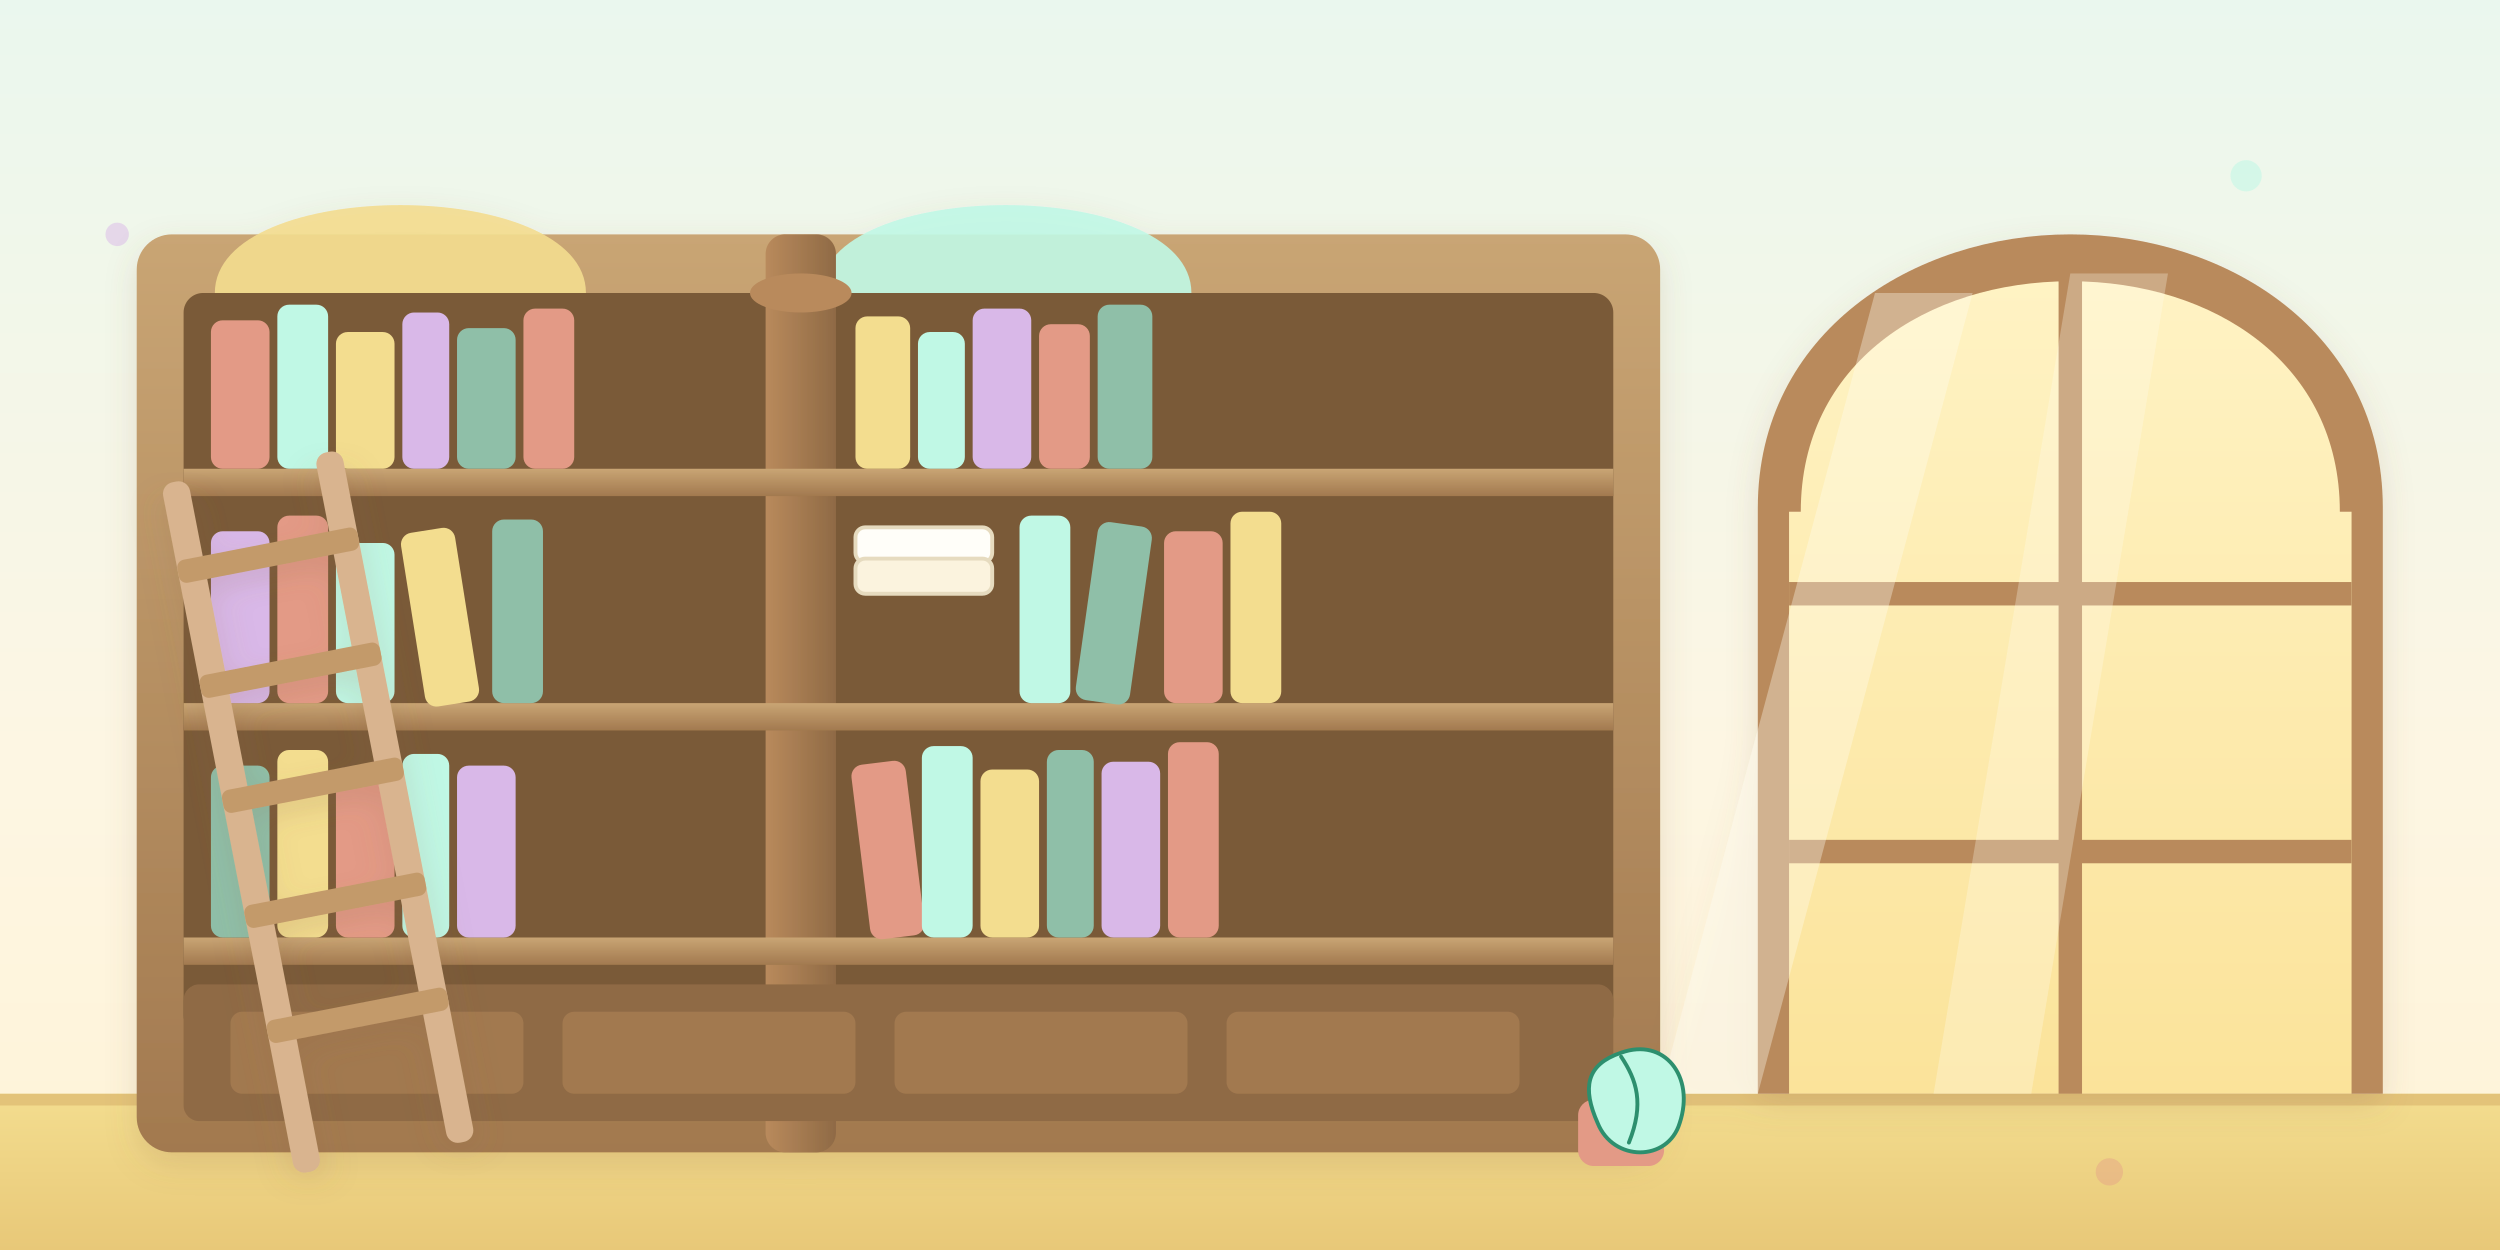
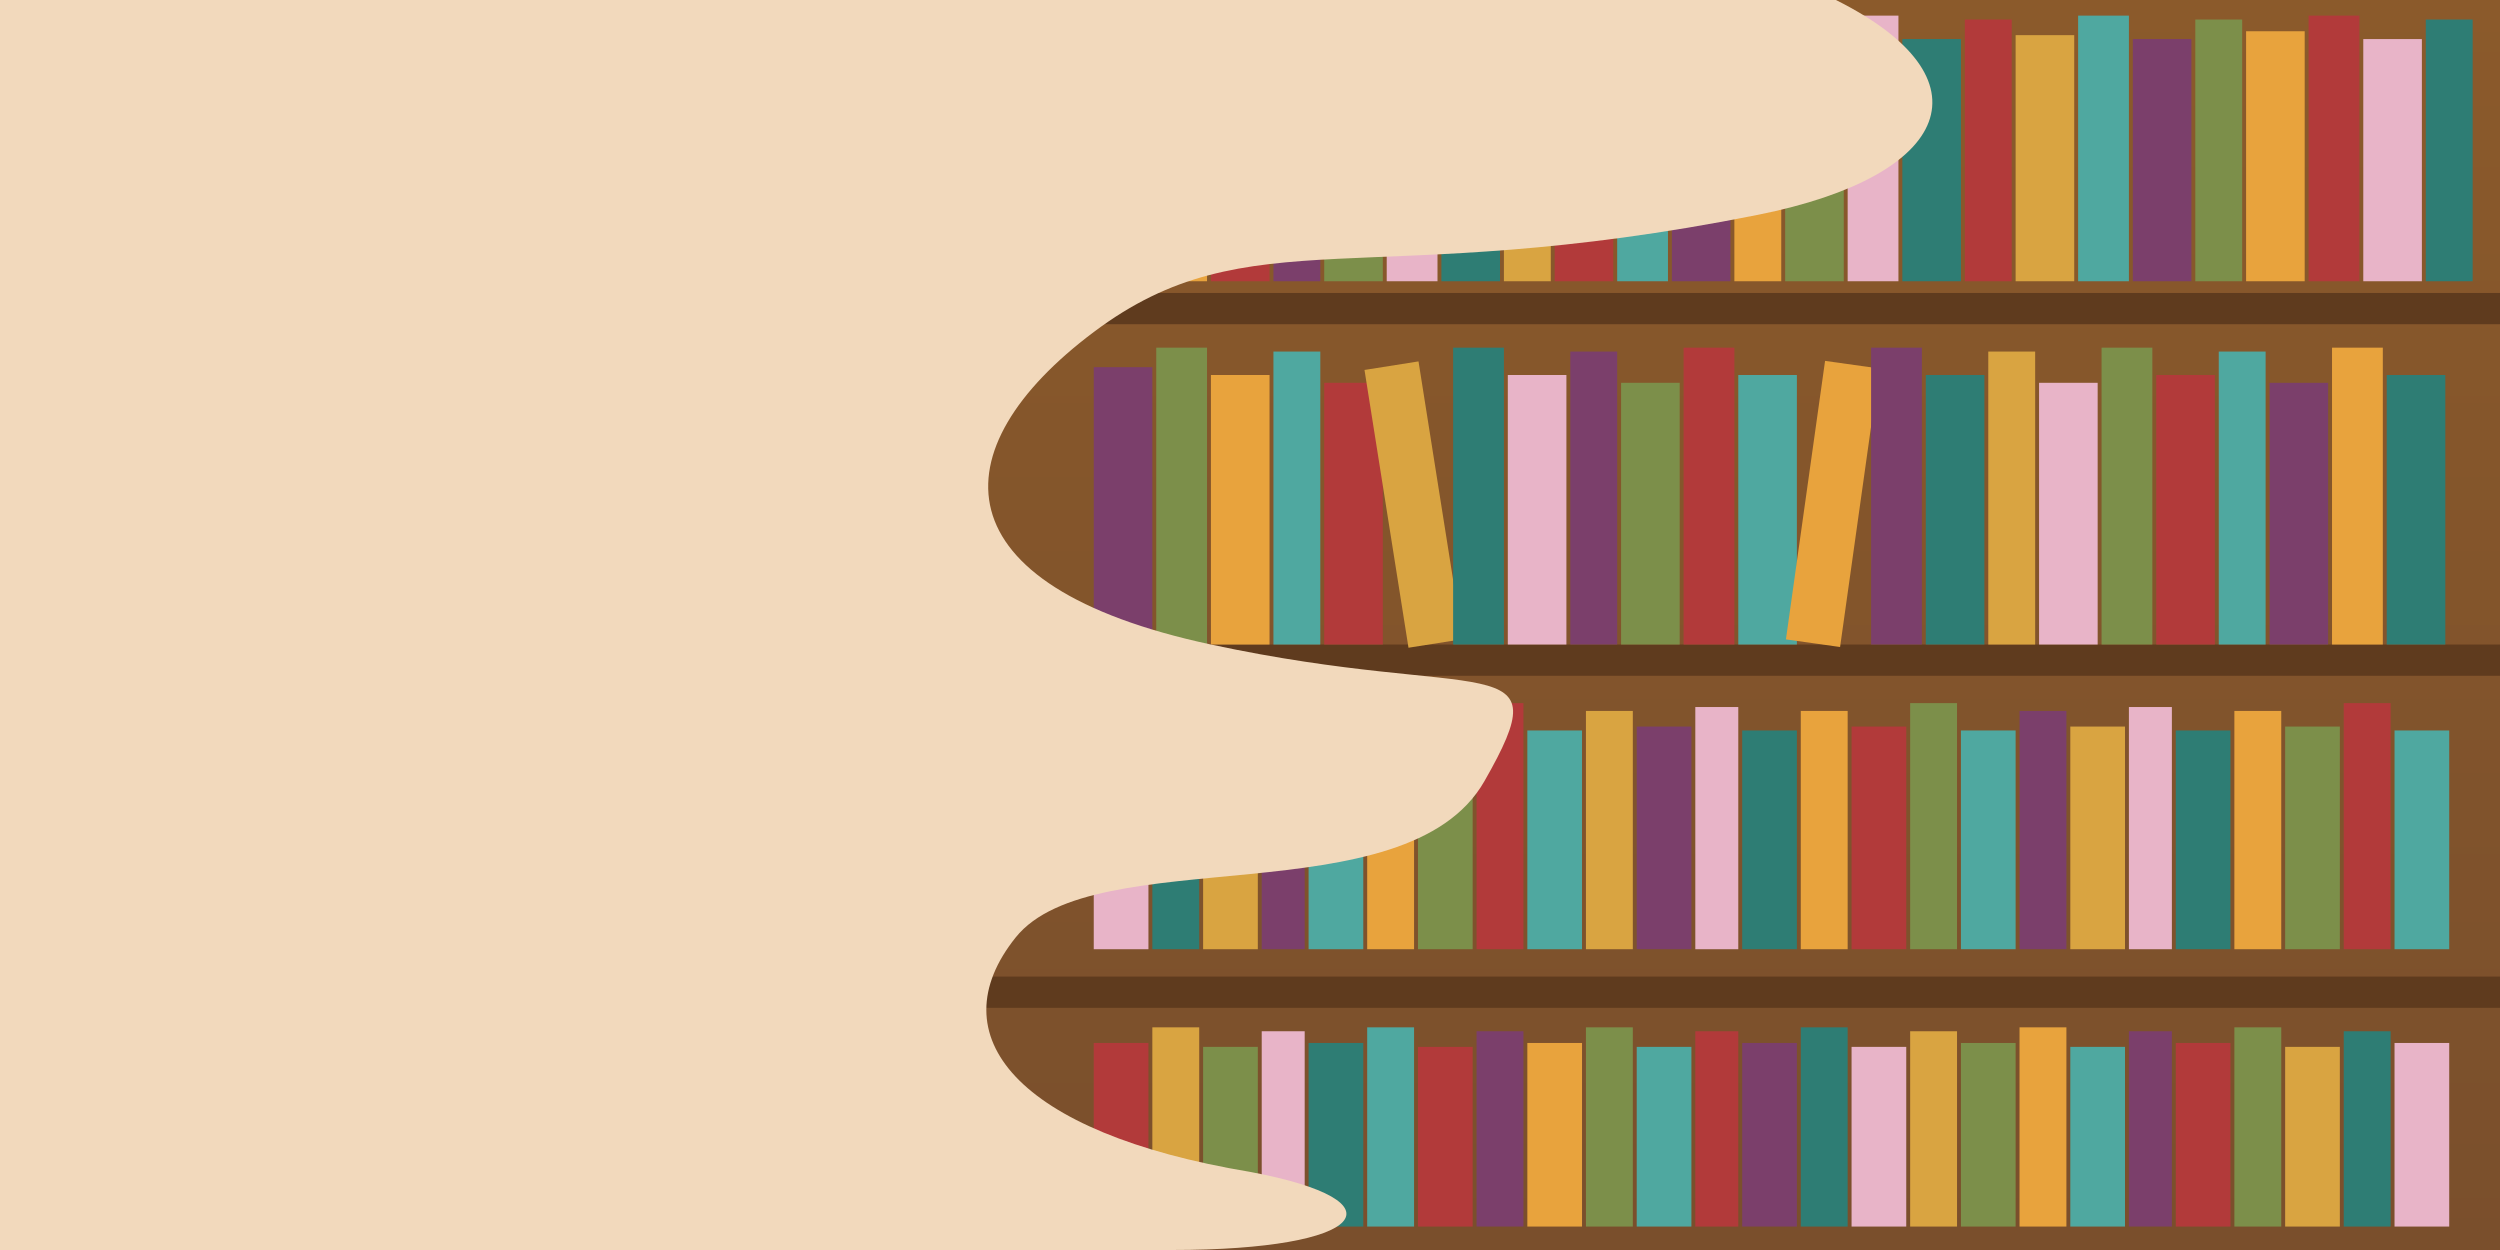
<svg xmlns="http://www.w3.org/2000/svg" viewBox="0 0 1280 640">
  <defs>
-     <linearGradient id="wallGrad" x1="0" y1="0" x2="0" y2="1">
-       <stop offset="0%" stop-color="#EAF7EE" />
-       <stop offset="60%" stop-color="#FDF6E3" />
-       <stop offset="100%" stop-color="#FFF3D6" />
+     <linearGradient id="shelfBgN" x1="0" y1="0" x2="0" y2="1">
+       <stop offset="0%" stop-color="#8B5A2B" />
+       <stop offset="100%" stop-color="#7A4F2C" />
    </linearGradient>
-     <linearGradient id="woodGrad" x1="0" y1="0" x2="0" y2="1">
-       <stop offset="0%" stop-color="#C9A574" />
-       <stop offset="100%" stop-color="#A2794F" />
-     </linearGradient>
-     <linearGradient id="postGrad" x1="0" y1="0" x2="1" y2="0">
-       <stop offset="0%" stop-color="#B98A5C" />
-       <stop offset="100%" stop-color="#8F6A45" />
-     </linearGradient>
-     <linearGradient id="glassGrad" x1="0" y1="0" x2="0" y2="1">
-       <stop offset="0%" stop-color="#FFF3C4" />
-       <stop offset="100%" stop-color="#FBE39A" />
-     </linearGradient>
-     <linearGradient id="floorGrad" x1="0" y1="0" x2="0" y2="1">
-       <stop offset="0%" stop-color="#F3DD8F" />
-       <stop offset="100%" stop-color="#E8C878" />
-     </linearGradient>
-     <filter id="soft" x="-30%" y="-30%" width="160%" height="160%">
-       <feDropShadow dx="0" dy="6" stdDeviation="8" flood-color="#8F6A45" flood-opacity="0.18" />
-     </filter>
  </defs>
-   <rect width="1280" height="640" fill="url(#wallGrad)" />
-   <rect x="0" y="560" width="1280" height="80" fill="url(#floorGrad)" />
-   <rect x="0" y="560" width="1280" height="6" fill="#D9B36B" opacity="0.6" />
-   <circle cx="1150" cy="90" r="8" fill="#c0f8e5" opacity="0.55" />
-   <circle cx="60" cy="120" r="6" fill="#D9B8E8" opacity="0.5" />
-   <circle cx="1200" cy="330" r="6" fill="#F3DD8F" opacity="0.5" />
-   <circle cx="1080" cy="600" r="7" fill="#E39A86" opacity="0.4" />
-   <g filter="url(#soft)">
-     <rect x="70" y="120" width="780" height="470" rx="18" fill="url(#woodGrad)" />
-     <rect x="94" y="150" width="732" height="380" rx="10" fill="#7A5A38" />
-     <path d="M 110 150 C 110 90 300 90 300 150 Z" fill="#F3DD8F" opacity="0.9" />
-     <path d="M 420 150 C 420 90 610 90 610 150 Z" fill="#c0f8e5" opacity="0.9" />
-     <rect x="392" y="120" width="36" height="470" rx="10" fill="url(#postGrad)" />
-     <ellipse cx="410" cy="150" rx="26" ry="10" fill="#B98A5C" />
-     <rect x="94" y="240" width="732" height="14" fill="url(#woodGrad)" />
-     <rect x="94" y="360" width="732" height="14" fill="url(#woodGrad)" />
-     <rect x="94" y="480" width="732" height="14" fill="url(#woodGrad)" />
-     <g>
-       <rect x="108" y="164" width="30" height="76" rx="6" fill="#E39A86" />
-       <rect x="142" y="156" width="26" height="84" rx="6" fill="#c0f8e5" />
-       <rect x="172" y="170" width="30" height="70" rx="6" fill="#F3DD8F" />
-       <rect x="206" y="160" width="24" height="80" rx="6" fill="#D9B8E8" />
-       <rect x="234" y="168" width="30" height="72" rx="6" fill="#8FBFA8" />
-       <rect x="268" y="158" width="26" height="82" rx="6" fill="#E39A86" />
-       <rect x="438" y="162" width="28" height="78" rx="6" fill="#F3DD8F" />
-       <rect x="470" y="170" width="24" height="70" rx="6" fill="#c0f8e5" />
-       <rect x="498" y="158" width="30" height="82" rx="6" fill="#D9B8E8" />
-       <rect x="532" y="166" width="26" height="74" rx="6" fill="#E39A86" />
-       <rect x="562" y="156" width="28" height="84" rx="6" fill="#8FBFA8" />
+   <rect width="1280" height="640" fill="url(#shelfBgN)" />
+   <rect x="0" y="150" width="1280" height="16" fill="#5F3B1E" />
+   <rect x="0" y="330" width="1280" height="16" fill="#5F3B1E" />
+   <rect x="0" y="500" width="1280" height="16" fill="#5F3B1E" />
+   <g>
+     <rect x="560" y="14" width="30" height="130" fill="#4FA8A0" />
+     <rect x="592" y="6" width="26" height="138" fill="#E8A33D" />
+     <rect x="620" y="20" width="30" height="124" fill="#B23A3A" />
+     <rect x="652" y="10" width="24" height="134" fill="#7B3F6B" />
+     <rect x="678" y="16" width="30" height="128" fill="#7C8F4A" />
+     <rect x="710" y="8" width="26" height="136" fill="#E8B4C8" />
+     <rect x="738" y="22" width="30" height="122" fill="#2E7D74" />
+     <rect x="770" y="12" width="24" height="132" fill="#D9A441" />
+     <rect x="796" y="18" width="30" height="126" fill="#B23A3A" />
+     <rect x="828" y="8" width="26" height="136" fill="#4FA8A0" />
+     <rect x="856" y="20" width="30" height="124" fill="#7B3F6B" />
+     <rect x="888" y="10" width="24" height="134" fill="#E8A33D" />
+     <rect x="914" y="16" width="30" height="128" fill="#7C8F4A" />
+     <rect x="946" y="8" width="26" height="136" fill="#E8B4C8" />
+     <rect x="974" y="20" width="30" height="124" fill="#2E7D74" />
+     <rect x="1006" y="10" width="24" height="134" fill="#B23A3A" />
+     <rect x="1032" y="18" width="30" height="126" fill="#D9A441" />
+     <rect x="1064" y="8" width="26" height="136" fill="#4FA8A0" />
+     <rect x="1092" y="20" width="30" height="124" fill="#7B3F6B" />
+     <rect x="1124" y="10" width="24" height="134" fill="#7C8F4A" />
+     <rect x="1150" y="16" width="30" height="128" fill="#E8A33D" />
+     <rect x="1182" y="8" width="26" height="136" fill="#B23A3A" />
+     <rect x="1210" y="20" width="30" height="124" fill="#E8B4C8" />
+     <rect x="1242" y="10" width="24" height="134" fill="#2E7D74" />
+   </g>
+   <g>
+     <rect x="560" y="188" width="30" height="142" fill="#7B3F6B" />
+     <rect x="592" y="178" width="26" height="152" fill="#7C8F4A" />
+     <rect x="620" y="192" width="30" height="138" fill="#E8A33D" />
+     <rect x="652" y="180" width="24" height="150" fill="#4FA8A0" />
+     <rect x="678" y="196" width="30" height="134" fill="#B23A3A" />
+     <g transform="rotate(-9 726 260)">
+       <rect x="710" y="186" width="28" height="144" fill="#D9A441" />
    </g>
-     <g>
-       <rect x="108" y="272" width="30" height="88" rx="6" fill="#D9B8E8" />
-       <rect x="142" y="264" width="26" height="96" rx="6" fill="#E39A86" />
-       <rect x="172" y="278" width="30" height="82" rx="6" fill="#c0f8e5" />
-       <g transform="rotate(-9 232 320)">
-         <rect x="212" y="270" width="28" height="90" rx="6" fill="#F3DD8F" />
-       </g>
-       <rect x="252" y="266" width="26" height="94" rx="6" fill="#8FBFA8" />
-       <rect x="438" y="270" width="70" height="18" rx="5" fill="#FFFEF9" stroke="#E6DBBF" stroke-width="2" />
-       <rect x="438" y="286" width="70" height="18" rx="5" fill="#FBF3DE" stroke="#E6DBBF" stroke-width="2" />
-       <rect x="522" y="264" width="26" height="96" rx="6" fill="#c0f8e5" />
-       <g transform="rotate(8 570 316)">
-         <rect x="556" y="268" width="28" height="92" rx="6" fill="#8FBFA8" />
-       </g>
-       <rect x="596" y="272" width="30" height="88" rx="6" fill="#E39A86" />
-       <rect x="630" y="262" width="26" height="98" rx="6" fill="#F3DD8F" />
+     <rect x="744" y="178" width="26" height="152" fill="#2E7D74" />
+     <rect x="772" y="192" width="30" height="138" fill="#E8B4C8" />
+     <rect x="804" y="180" width="24" height="150" fill="#7B3F6B" />
+     <rect x="830" y="196" width="30" height="134" fill="#7C8F4A" />
+     <rect x="862" y="178" width="26" height="152" fill="#B23A3A" />
+     <rect x="890" y="192" width="30" height="138" fill="#4FA8A0" />
+     <g transform="rotate(8 938 260)">
+       <rect x="924" y="186" width="28" height="144" fill="#E8A33D" />
    </g>
-     <g>
-       <rect x="108" y="392" width="30" height="88" rx="6" fill="#8FBFA8" />
-       <rect x="142" y="384" width="26" height="96" rx="6" fill="#F3DD8F" />
-       <rect x="172" y="396" width="30" height="84" rx="6" fill="#E39A86" />
-       <rect x="206" y="386" width="24" height="94" rx="6" fill="#c0f8e5" />
-       <rect x="234" y="392" width="30" height="88" rx="6" fill="#D9B8E8" />
-       <g transform="rotate(-7 456 430)">
-         <rect x="440" y="390" width="28" height="90" rx="6" fill="#E39A86" />
-       </g>
-       <rect x="472" y="382" width="26" height="98" rx="6" fill="#c0f8e5" />
-       <rect x="502" y="394" width="30" height="86" rx="6" fill="#F3DD8F" />
-       <rect x="536" y="384" width="24" height="96" rx="6" fill="#8FBFA8" />
-       <rect x="564" y="390" width="30" height="90" rx="6" fill="#D9B8E8" />
-       <rect x="598" y="380" width="26" height="100" rx="6" fill="#E39A86" />
-     </g>
-     <rect x="94" y="504" width="732" height="70" rx="8" fill="#8F6A45" />
-     <rect x="118" y="518" width="150" height="42" rx="6" fill="#A2794F" />
-     <rect x="288" y="518" width="150" height="42" rx="6" fill="#A2794F" />
-     <rect x="458" y="518" width="150" height="42" rx="6" fill="#A2794F" />
-     <rect x="628" y="518" width="150" height="42" rx="6" fill="#A2794F" />
+     <rect x="958" y="178" width="26" height="152" fill="#7B3F6B" />
+     <rect x="986" y="192" width="30" height="138" fill="#2E7D74" />
+     <rect x="1018" y="180" width="24" height="150" fill="#D9A441" />
+     <rect x="1044" y="196" width="30" height="134" fill="#E8B4C8" />
+     <rect x="1076" y="178" width="26" height="152" fill="#7C8F4A" />
+     <rect x="1104" y="192" width="30" height="138" fill="#B23A3A" />
+     <rect x="1136" y="180" width="24" height="150" fill="#4FA8A0" />
+     <rect x="1162" y="196" width="30" height="134" fill="#7B3F6B" />
+     <rect x="1194" y="178" width="26" height="152" fill="#E8A33D" />
+     <rect x="1222" y="192" width="30" height="138" fill="#2E7D74" />
  </g>
-   <g filter="url(#soft)" transform="rotate(-11 210 590)">
-     <rect x="150" y="230" width="14" height="360" rx="6" fill="#D9B48F" />
-     <rect x="230" y="230" width="14" height="360" rx="6" fill="#D9B48F" />
-     <rect x="150" y="270" width="94" height="12" rx="4" fill="#C39A6B" />
-     <rect x="150" y="330" width="94" height="12" rx="4" fill="#C39A6B" />
-     <rect x="150" y="390" width="94" height="12" rx="4" fill="#C39A6B" />
-     <rect x="150" y="450" width="94" height="12" rx="4" fill="#C39A6B" />
-     <rect x="150" y="510" width="94" height="12" rx="4" fill="#C39A6B" />
+   <g>
+     <rect x="560" y="368" width="28" height="118" fill="#E8B4C8" />
+     <rect x="590" y="360" width="24" height="126" fill="#2E7D74" />
+     <rect x="616" y="372" width="28" height="114" fill="#D9A441" />
+     <rect x="646" y="362" width="22" height="124" fill="#7B3F6B" />
+     <rect x="670" y="374" width="28" height="112" fill="#4FA8A0" />
+     <rect x="700" y="364" width="24" height="122" fill="#E8A33D" />
+     <rect x="726" y="372" width="28" height="114" fill="#7C8F4A" />
+     <rect x="756" y="360" width="24" height="126" fill="#B23A3A" />
+     <rect x="782" y="374" width="28" height="112" fill="#4FA8A0" />
+     <rect x="812" y="364" width="24" height="122" fill="#D9A441" />
+     <rect x="838" y="372" width="28" height="114" fill="#7B3F6B" />
+     <rect x="868" y="362" width="22" height="124" fill="#E8B4C8" />
+     <rect x="892" y="374" width="28" height="112" fill="#2E7D74" />
+     <rect x="922" y="364" width="24" height="122" fill="#E8A33D" />
+     <rect x="948" y="372" width="28" height="114" fill="#B23A3A" />
+     <rect x="978" y="360" width="24" height="126" fill="#7C8F4A" />
+     <rect x="1004" y="374" width="28" height="112" fill="#4FA8A0" />
+     <rect x="1034" y="364" width="24" height="122" fill="#7B3F6B" />
+     <rect x="1060" y="372" width="28" height="114" fill="#D9A441" />
+     <rect x="1090" y="362" width="22" height="124" fill="#E8B4C8" />
+     <rect x="1114" y="374" width="28" height="112" fill="#2E7D74" />
+     <rect x="1144" y="364" width="24" height="122" fill="#E8A33D" />
+     <rect x="1170" y="372" width="28" height="114" fill="#7C8F4A" />
+     <rect x="1200" y="360" width="24" height="126" fill="#B23A3A" />
+     <rect x="1226" y="374" width="28" height="112" fill="#4FA8A0" />
  </g>
-   <g filter="url(#soft)">
-     <path d="M 900 560 L 900 260 C 900 170 980 120 1060 120 C 1140 120 1220 170 1220 260 L 1220 560 Z" fill="#B98A5C" />
-     <path d="M 916 560 L 916 262 C 916 182 984 138 1060 138 C 1136 138 1204 182 1204 262 L 1204 560 Z" fill="url(#glassGrad)" />
-     <rect x="1054" y="138" width="12" height="422" fill="#B98A5C" />
-     <rect x="916" y="298" width="288" height="12" fill="#B98A5C" />
-     <rect x="916" y="430" width="288" height="12" fill="#B98A5C" />
-     <path d="M 916 262 C 916 182 984 138 1060 138 C 1136 138 1204 182 1204 262" fill="none" stroke="#B98A5C" stroke-width="12" />
-     <polygon points="960,150 1010,150 900,560 850,560" fill="#FFFDF2" opacity="0.35" />
-     <polygon points="1060,140 1110,140 1040,560 990,560" fill="#FFFDF2" opacity="0.28" />
+   <g>
+     <rect x="560" y="534" width="28" height="94" fill="#B23A3A" />
+     <rect x="590" y="526" width="24" height="102" fill="#D9A441" />
+     <rect x="616" y="536" width="28" height="92" fill="#7C8F4A" />
+     <rect x="646" y="528" width="22" height="100" fill="#E8B4C8" />
+     <rect x="670" y="534" width="28" height="94" fill="#2E7D74" />
+     <rect x="700" y="526" width="24" height="102" fill="#4FA8A0" />
+     <rect x="726" y="536" width="28" height="92" fill="#B23A3A" />
+     <rect x="756" y="528" width="24" height="100" fill="#7B3F6B" />
+     <rect x="782" y="534" width="28" height="94" fill="#E8A33D" />
+     <rect x="812" y="526" width="24" height="102" fill="#7C8F4A" />
+     <rect x="838" y="536" width="28" height="92" fill="#4FA8A0" />
+     <rect x="868" y="528" width="22" height="100" fill="#B23A3A" />
+     <rect x="892" y="534" width="28" height="94" fill="#7B3F6B" />
+     <rect x="922" y="526" width="24" height="102" fill="#2E7D74" />
+     <rect x="948" y="536" width="28" height="92" fill="#E8B4C8" />
+     <rect x="978" y="528" width="24" height="100" fill="#D9A441" />
+     <rect x="1004" y="534" width="28" height="94" fill="#7C8F4A" />
+     <rect x="1034" y="526" width="24" height="102" fill="#E8A33D" />
+     <rect x="1060" y="536" width="28" height="92" fill="#4FA8A0" />
+     <rect x="1090" y="528" width="22" height="100" fill="#7B3F6B" />
+     <rect x="1114" y="534" width="28" height="94" fill="#B23A3A" />
+     <rect x="1144" y="526" width="24" height="102" fill="#7C8F4A" />
+     <rect x="1170" y="536" width="28" height="92" fill="#D9A441" />
+     <rect x="1200" y="528" width="24" height="100" fill="#2E7D74" />
+     <rect x="1226" y="534" width="28" height="94" fill="#E8B4C8" />
  </g>
-   <g transform="translate(830,545)">
-     <rect x="-22" y="18" width="44" height="34" rx="8" fill="#E39A86" />
-     <path d="M0 -6 C 22 -14 38 6 30 30 C 24 50 -4 50 -12 30 C -20 12 -18 0 0 -6 Z" fill="#c0f8e5" stroke="#2d8f6e" stroke-width="2" />
-     <path d="M0 -4 C 8 8 12 20 4 40" stroke="#2d8f6e" stroke-width="2" fill="none" stroke-linecap="round" />
-   </g>
+   <path d="M 0,0 L 940,0            C 1020,40 1000,90 900,110            C 700,150 640,110 560,170            C 480,230 480,300 620,330            C 760,360 800,330 760,400            C 720,470 560,430 520,480            C 480,530 520,580 640,600            C 720,615 700,640 600,640            L 0,640 Z" fill="#F2D9BC" />
</svg>
